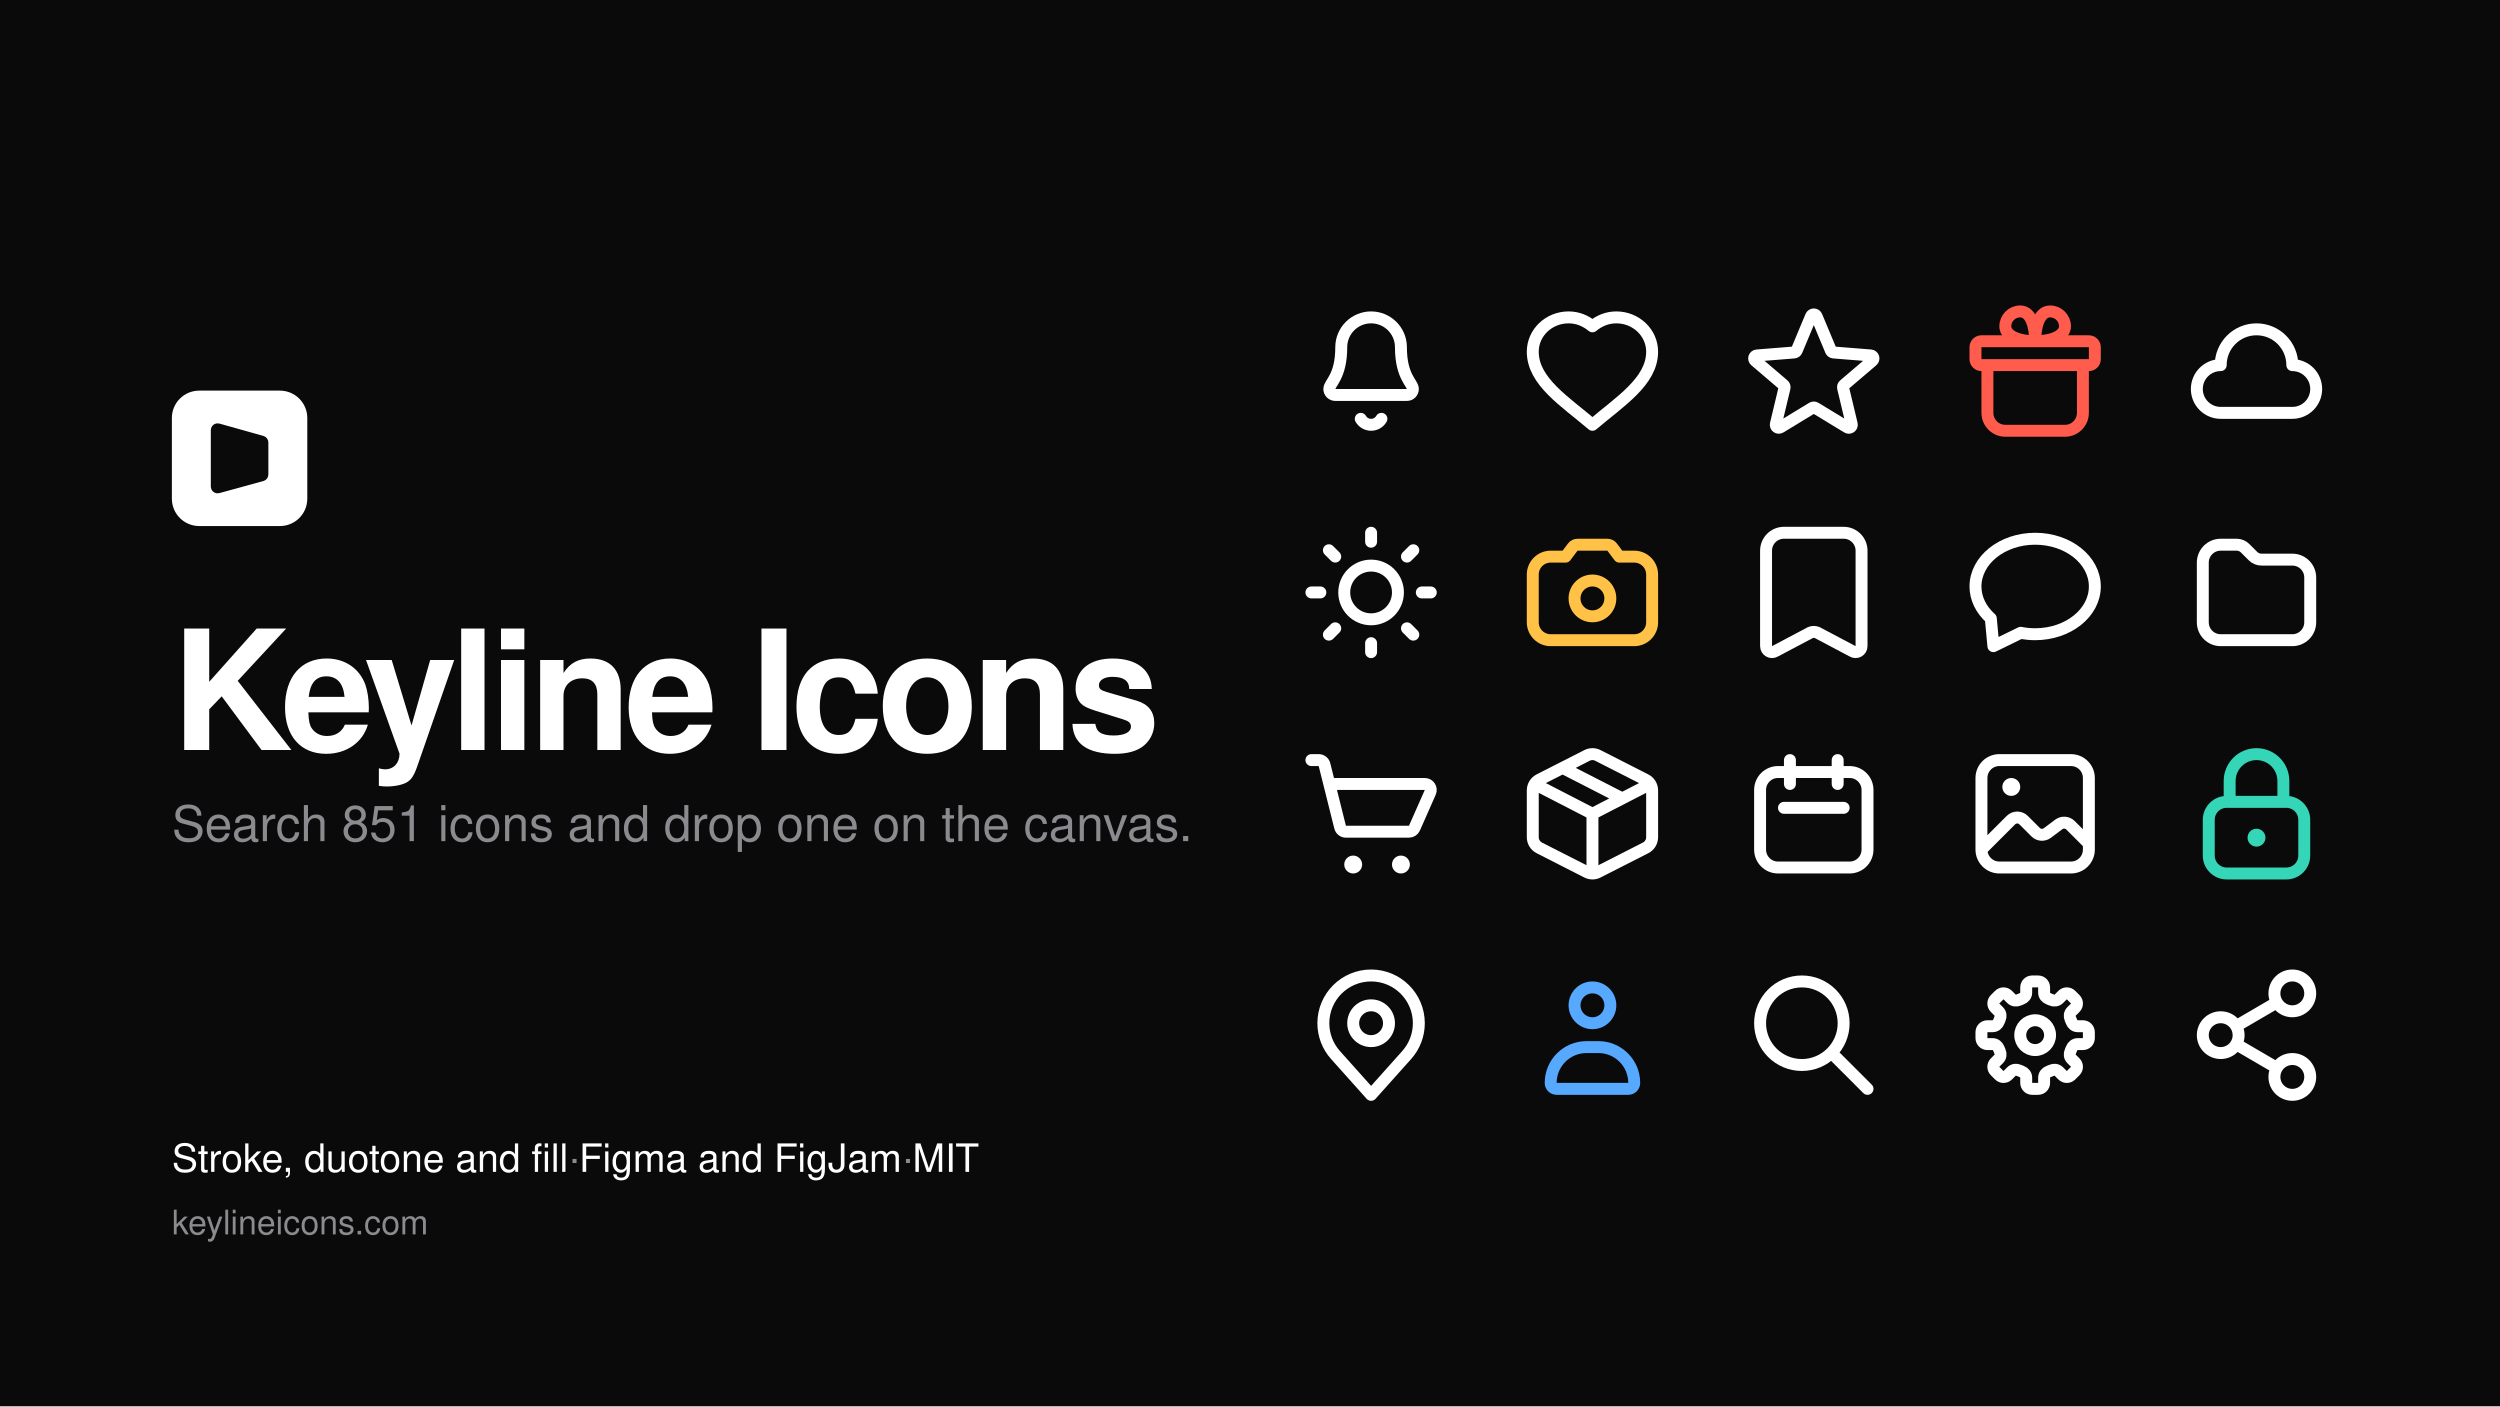
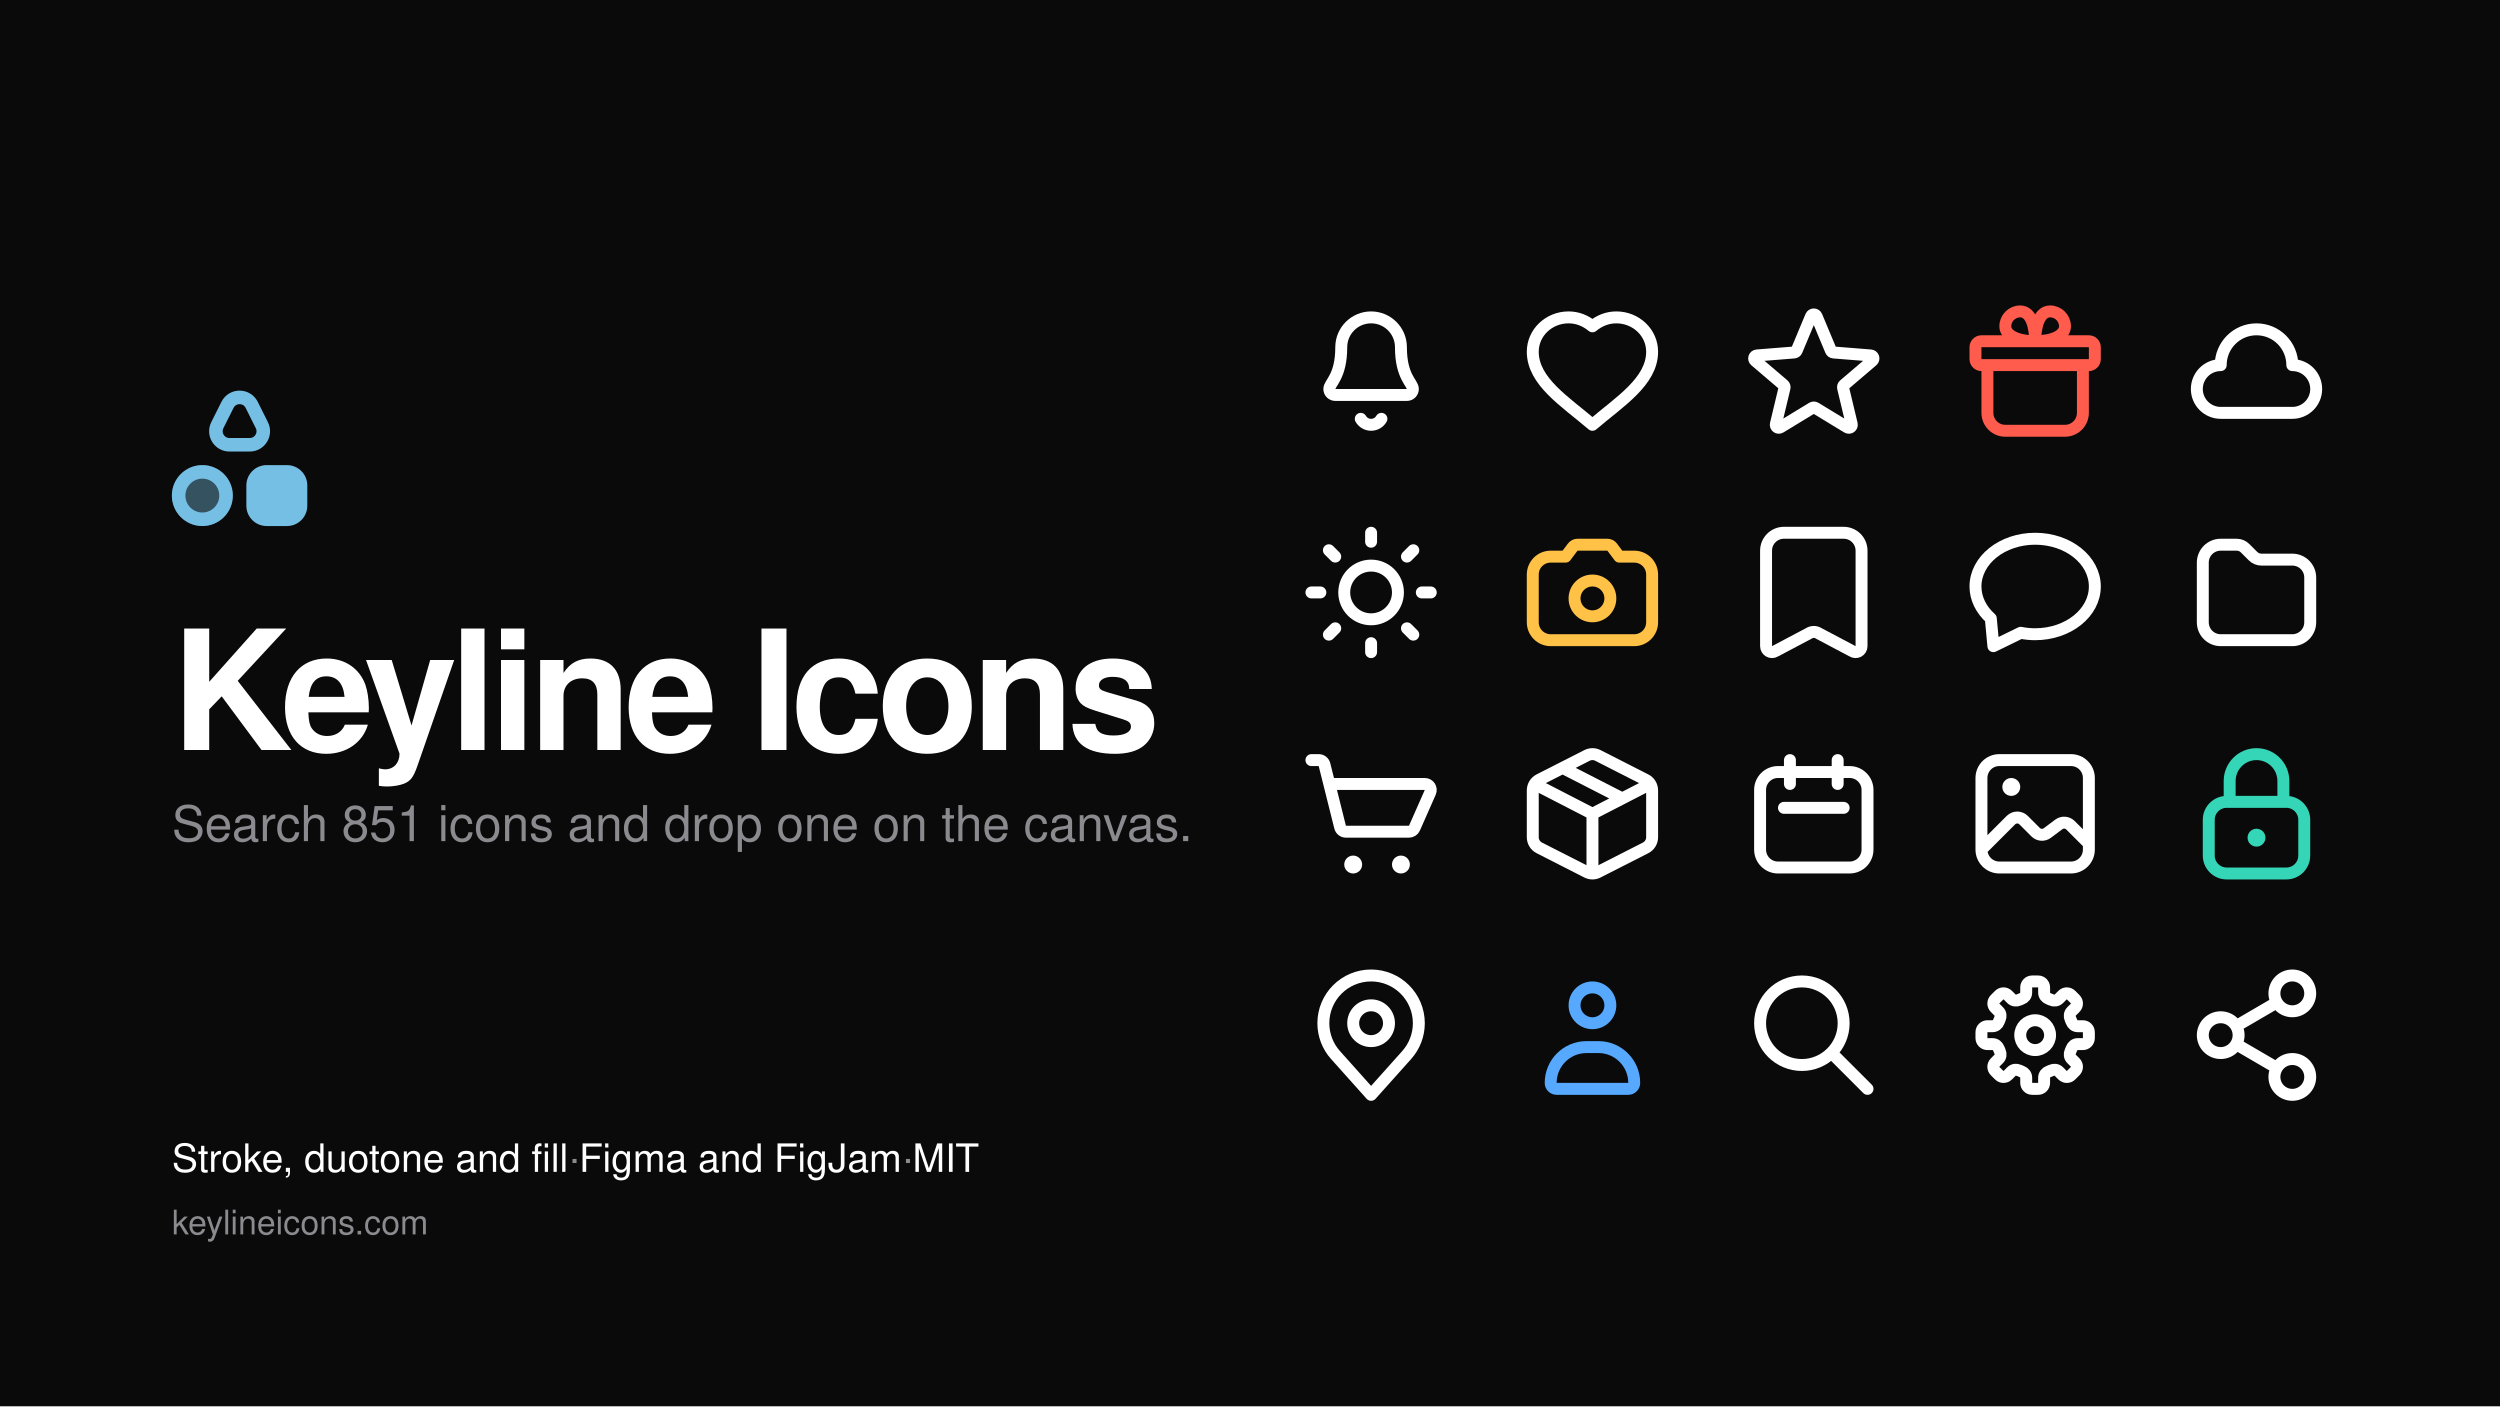
<svg xmlns="http://www.w3.org/2000/svg" width="1920" height="1080" viewBox="0 0 1920 1080">
  <rect width="1920" height="1080" fill="#0a0a0a" />
  <g transform="translate(998 230)" color="#ffffff">
    <g transform="scale(4.583333)" fill="none" stroke="currentColor" stroke-width="2" stroke-linecap="round" stroke-linejoin="round">
      <path d="M12 3C14.761 3 17 5.239 17 8C17 13 19 14 19 15C19 15.552 18.552 16 18 16H6C5.448 16 5 15.552 5 15C5 14 7 13 7 8C7 5.239 9.239 3 12 3ZM10.268 20C10.625 20.619 11.286 21 12 21C12.714 21 13.375 20.619 13.732 20" />
    </g>
  </g>
  <g transform="translate(1168 230)" color="#ffffff">
    <g transform="scale(4.583333)" fill="none" stroke="currentColor" stroke-width="2" stroke-linecap="round" stroke-linejoin="round">
      <path d="M12 21C7.438 17.103 2 13.75 2 8.75C2 5.574 4.686 3 8 3C9.5 3 10.843 3.546 12 4.5C13.157 3.546 14.5 3 16 3C19.314 3 22 5.574 22 8.75C22 13.75 16.562 17.103 12 21Z" fill="none" />
    </g>
  </g>
  <g transform="translate(1338 230)" color="#ffffff">
    <g transform="scale(4.583333)" fill="none" stroke="currentColor" stroke-width="2" stroke-linecap="round" stroke-linejoin="round">
      <path d="M11.539 2.807C11.616 2.621 11.798 2.5 12 2.5C12.202 2.5 12.384 2.621 12.461 2.807L14.87 8.574C14.942 8.747 15.105 8.865 15.292 8.88L21.54 9.379C21.741 9.395 21.913 9.531 21.976 9.723C22.038 9.916 21.978 10.127 21.825 10.258L17.067 14.316C16.924 14.438 16.861 14.63 16.905 14.813L18.359 20.884C18.406 21.08 18.331 21.285 18.168 21.404C18.004 21.523 17.786 21.532 17.613 21.427L12.26 18.171C12.1 18.074 11.9 18.074 11.74 18.171L6.387 21.427C6.214 21.532 5.996 21.523 5.832 21.404C5.669 21.285 5.594 21.08 5.641 20.884L7.095 14.813C7.138 14.63 7.076 14.438 6.933 14.316L2.175 10.258C2.022 10.127 1.962 9.916 2.024 9.723C2.087 9.531 2.259 9.395 2.46 9.379L8.708 8.88C8.895 8.865 9.058 8.747 9.13 8.574Z" />
    </g>
  </g>
  <g transform="translate(1508 230)" color="#ff5c4d">
    <g transform="scale(4.583333)" fill="none" stroke="currentColor" stroke-width="2" stroke-linecap="round" stroke-linejoin="round">
      <path d="M12 7H3C2.448 7 2 7.448 2 8V10C2 10.552 2.448 11 3 11H21C21.552 11 22 10.552 22 10V8C22 7.448 21.552 7 21 7H12ZM12 7C9 7 7 6 7 4.5C7 3.119 8.119 2 9.5 2C11.5 2 12 5 12 7ZM12 7C15 7 17 6 17 4.5C17 3.119 15.881 2 14.5 2C12.5 2 12 5 12 7ZM4 11V19C4 20.657 5.343 22 7 22H17C18.657 22 20 20.657 20 19V11H4Z" />
    </g>
  </g>
  <g transform="translate(1678 230)" color="#ffffff">
    <g transform="scale(4.583333)" fill="none" stroke="currentColor" stroke-width="2" stroke-linecap="round" stroke-linejoin="round">
      <path d="M6 19L18 19C20.209 19 22 17.209 22 15C22 12.791 20.209 11 18 11C18 7.686 15.314 5 12 5C8.686 5 6 7.686 6 11C3.791 11 2 12.791 2 15C2 17.209 3.791 19 6 19Z" fill="none" />
    </g>
  </g>
  <g transform="translate(998 400)" color="#ffffff">
    <g transform="scale(4.583333)" fill="none" stroke="currentColor" stroke-width="2" stroke-linecap="round" stroke-linejoin="round">
      <path d="M16.5 12C16.5 14.485 14.485 16.5 12 16.5C9.515 16.5 7.5 14.485 7.5 12C7.5 9.515 9.515 7.5 12 7.5C14.485 7.5 16.5 9.515 16.5 12ZM20.5 12L22 12M18.01 18.01L19.071 19.071M12 20.5L12 22M5.99 18.01L4.929 19.071M3.5 12L2 12M5.99 5.99L4.929 4.929M12 3.5L12 2M18.01 5.99L19.071 4.929" fill="none" />
    </g>
  </g>
  <g transform="translate(1168 400)" color="#ffc247">
    <g transform="scale(4.583333)" fill="none" stroke="currentColor" stroke-width="2" stroke-linecap="round" stroke-linejoin="round">
      <path d="M2 9C2 7.343 3.343 6 5 6L7.5 6L8.7 4.4C8.889 4.148 9.185 4 9.5 4L14.5 4C14.815 4 15.111 4.148 15.3 4.4L16.5 6L19 6C20.657 6 22 7.343 22 9L22 17C22 18.657 20.657 20 19 20L5 20C3.343 20 2 18.657 2 17ZM15 13C15 14.657 13.657 16 12 16C10.343 16 9 14.657 9 13C9 11.343 10.343 10 12 10C13.657 10 15 11.343 15 13Z" />
    </g>
  </g>
  <g transform="translate(1338 400)" color="#ffffff">
    <g transform="scale(4.583333)" fill="none" stroke="currentColor" stroke-width="2" stroke-linecap="round" stroke-linejoin="round">
      <path d="M4 5C4 3.343 5.343 2 7 2L17 2C18.657 2 20 3.343 20 5L20 20.998C20 21.79 19.125 22.267 18.459 21.84L12.811 18.851C12.317 18.534 11.683 18.534 11.189 18.851L5.541 21.84C4.875 22.267 4 21.79 4 20.998Z" />
    </g>
  </g>
  <g transform="translate(1508 400)" color="#ffffff">
    <g transform="scale(4.583333)" fill="none" stroke="currentColor" stroke-width="2" stroke-linecap="round" stroke-linejoin="round">
      <path d="M4.569 16.353 C2.915 14.884 2 12.977 2 11 C2 6.582 6.477 3 12 3 C17.523 3 22 6.582 22 11 C22 15.418 17.523 19 12 19 C11.184 19 10.372 18.92 9.581 18.762 L5 21 L4.569 16.353 Z" fill="none" />
    </g>
  </g>
  <g transform="translate(1678 400)" color="#ffffff">
    <g transform="scale(4.583333)" fill="none" stroke="currentColor" stroke-width="2" stroke-linecap="round" stroke-linejoin="round">
      <path d="M3 7C3 5.343 4.343 4 6 4L8.672 4C9.202 4 9.711 4.211 10.086 4.586L11.414 5.914C11.789 6.289 12.298 6.5 12.828 6.5L18 6.5C19.657 6.5 21 7.843 21 9.5L21 17C21 18.657 19.657 20 18 20L6 20C4.343 20 3 18.657 3 17Z" />
    </g>
  </g>
  <g transform="translate(998 570)" color="#ffffff">
    <g transform="scale(4.583333)" fill="none" stroke="currentColor" stroke-width="2" stroke-linecap="round" stroke-linejoin="round">
      <path d="M2 3H3.219C3.678 3 4.078 3.312 4.189 3.757L5 7M5 7H20.998C21.72 7 22.204 7.743 21.913 8.404L19.263 14.404C19.103 14.766 18.744 15 18.348 15H7.781C7.322 15 6.922 14.688 6.811 14.242L5 7Z" />
      <path d="M10.5 20.5C10.5 21.328 9.828 22 9 22C8.172 22 7.5 21.328 7.5 20.5C7.5 19.672 8.172 19 9 19C9.828 19 10.5 19.672 10.5 20.5ZM18.5 20.5C18.5 21.328 17.828 22 17 22C16.172 22 15.5 21.328 15.5 20.5C15.5 19.672 16.172 19 17 19C17.828 19 18.5 19.672 18.5 20.5Z" fill="currentColor" stroke="none" />
    </g>
  </g>
  <g transform="translate(1168 570)" color="#ffffff">
    <g transform="scale(4.583333)" fill="none" stroke="currentColor" stroke-width="2" stroke-linecap="round" stroke-linejoin="round">
      <path d="M2.308 7.007L12 12M12 12L21.692 7.007M12 12L12 22M7 4.302L17 9.424M12.908 2.218L20.907 6.291C21.578 6.633 22 7.321 22 8.074L22 15.926C22 16.679 21.578 17.367 20.907 17.709L12.908 21.782C12.337 22.073 11.663 22.073 11.092 21.782L3.092 17.709C2.422 17.367 2 16.679 2 15.926L2 8.074C2 7.321 2.422 6.633 3.092 6.291L11.092 2.218C11.663 1.927 12.337 1.927 12.908 2.218Z" />
    </g>
  </g>
  <g transform="translate(1338 570)" color="#ffffff">
    <g transform="scale(4.583333)" fill="none" stroke="currentColor" stroke-width="2" stroke-linecap="round" stroke-linejoin="round">
      <path d="M6 5H18C19.657 5 21 6.343 21 8V18C21 19.657 19.657 21 18 21H6C4.343 21 3 19.657 3 18V8C3 6.343 4.343 5 6 5ZM7 11H17M8 3V7M16 3V7" />
    </g>
  </g>
  <g transform="translate(1508 570)" color="#ffffff">
    <g transform="scale(4.583333)" fill="none" stroke="currentColor" stroke-width="2" stroke-linecap="round" stroke-linejoin="round">
      <path d="M6 3L18 3C19.657 3 21 4.343 21 6L21 18C21 19.657 19.657 21 18 21L6 21C4.343 21 3 19.657 3 18L3 6C3 4.343 4.343 3 6 3ZM3 18L7.939 13.061C8.525 12.475 9.475 12.475 10.061 13.061L12.08 15.08C12.608 15.608 13.444 15.667 14.041 15.219L15.959 13.781C16.556 13.333 17.392 13.392 17.92 13.92L21 17" />
      <path d="M9.5 7.5C9.5 8.328 8.828 9 8 9C7.172 9 6.5 8.328 6.5 7.5C6.5 6.672 7.172 6 8 6C8.828 6 9.5 6.672 9.5 7.5Z" fill="currentColor" stroke="none" />
    </g>
  </g>
  <g transform="translate(1678 570)" color="#35d6b8">
    <g transform="scale(4.583333)" fill="none" stroke="currentColor" stroke-width="2" stroke-linecap="round" stroke-linejoin="round">
      <path d="M7.5 10V6.5C7.5 4.015 9.515 2 12 2C14.485 2 16.5 4.015 16.5 6.5V10M4 13V19C4 20.657 5.343 22 7 22H17C18.657 22 20 20.657 20 19V13C20 11.343 18.657 10 17 10H7C5.343 10 4 11.343 4 13Z" />
      <path d="M13.5 16C13.5 16.828 12.828 17.5 12 17.5C11.172 17.5 10.5 16.828 10.5 16C10.5 15.172 11.172 14.5 12 14.5C12.828 14.5 13.5 15.172 13.5 16Z" fill="currentColor" stroke="none" />
    </g>
  </g>
  <g transform="translate(998 740)" color="#ffffff">
    <g transform="scale(4.583333)" fill="none" stroke="currentColor" stroke-width="2" stroke-linecap="round" stroke-linejoin="round">
      <path d="M17.963 15.333L12 22L6.037 15.333C4.725 13.867 4 11.968 4 10C4 5.582 7.582 2 12 2C16.418 2 20 5.582 20 10C20 11.968 19.275 13.867 17.963 15.333ZM15 10C15 11.657 13.657 13 12 13C10.343 13 9 11.657 9 10C9 8.343 10.343 7 12 7C13.657 7 15 8.343 15 10Z" />
    </g>
  </g>
  <g transform="translate(1168 740)" color="#57a9ff">
    <g transform="scale(4.583333)" fill="none" stroke="currentColor" stroke-width="2" stroke-linecap="round" stroke-linejoin="round">
      <path d="M11 14H13C16.314 14 19 16.686 19 20C19 20.552 18.552 21 18 21H6C5.448 21 5 20.552 5 20C5 16.686 7.686 14 11 14ZM12 4C13.657 4 15 5.343 15 7C15 8.657 13.657 10 12 10C10.343 10 9 8.657 9 7C9 5.343 10.343 4 12 4Z" />
    </g>
  </g>
  <g transform="translate(1338 740)" color="#ffffff">
    <g transform="scale(4.583333)" fill="none" stroke="currentColor" stroke-width="2" stroke-linecap="round" stroke-linejoin="round">
      <path d="M17 10C17 13.866 13.866 17 10 17C6.134 17 3 13.866 3 10C3 6.134 6.134 3 10 3C13.866 3 17 6.134 17 10ZM15 15L21 21" />
    </g>
  </g>
  <g transform="translate(1508 740)" color="#ffffff">
    <g transform="scale(4.583333)" fill="none" stroke="currentColor" stroke-width="2" stroke-linecap="round" stroke-linejoin="round">
      <path d="M13.5 4.885C13.5 5.348 13.822 5.743 14.257 5.904C14.412 5.962 14.565 6.025 14.714 6.093C15.136 6.287 15.643 6.235 15.971 5.908L16.597 5.282C16.987 4.892 17.62 4.892 18.011 5.282L18.718 5.989C19.108 6.38 19.108 7.013 18.717 7.403L18.092 8.028C17.764 8.356 17.712 8.864 17.906 9.285C17.975 9.435 18.038 9.587 18.096 9.743C18.257 10.178 18.652 10.5 19.116 10.5L20 10.5C20.552 10.5 21 10.948 21 11.5L21 12.5C21 13.052 20.552 13.5 20 13.5L19.116 13.5C18.652 13.5 18.257 13.822 18.096 14.257C18.038 14.412 17.975 14.565 17.906 14.714C17.712 15.136 17.764 15.643 18.092 15.971L18.718 16.597C19.108 16.987 19.108 17.62 18.718 18.011L18.011 18.718C17.62 19.108 16.987 19.108 16.597 18.718L15.971 18.092C15.643 17.764 15.136 17.712 14.714 17.906C14.565 17.974 14.412 18.038 14.257 18.095C13.822 18.256 13.5 18.651 13.5 19.114L13.5 20C13.5 20.552 13.052 21 12.5 21L11.5 21C10.948 21 10.5 20.552 10.5 20L10.5 19.114C10.5 18.651 10.178 18.256 9.743 18.095C9.587 18.038 9.435 17.975 9.285 17.906C8.864 17.712 8.356 17.764 8.028 18.092L7.403 18.717C7.013 19.108 6.38 19.108 5.989 18.718L5.282 18.011C4.892 17.62 4.892 16.987 5.282 16.597L5.908 15.971C6.235 15.643 6.287 15.136 6.093 14.714C6.025 14.565 5.962 14.412 5.904 14.257C5.743 13.822 5.348 13.5 4.885 13.5L4 13.5C3.448 13.5 3 13.052 3 12.5L3 11.5C3 10.948 3.448 10.5 4 10.5L4.885 10.5C5.348 10.5 5.743 10.178 5.904 9.743C5.961 9.587 6.024 9.435 6.093 9.285C6.287 8.864 6.235 8.356 5.907 8.028L5.282 7.403C4.892 7.013 4.892 6.38 5.282 5.989L5.989 5.282C6.38 4.892 7.013 4.892 7.403 5.282L8.028 5.907C8.356 6.235 8.864 6.287 9.285 6.093C9.435 6.024 9.587 5.961 9.743 5.904C10.178 5.743 10.5 5.348 10.5 4.885L10.5 4C10.5 3.448 10.948 3 11.5 3L12.5 3C13.052 3 13.5 3.448 13.5 4L13.5 4.885ZM12 9.5C13.381 9.5 14.5 10.619 14.5 12C14.5 13.381 13.381 14.5 12 14.5C10.619 14.5 9.5 13.381 9.5 12C9.5 10.619 10.619 9.5 12 9.5Z" />
    </g>
  </g>
  <g transform="translate(1678 740)" color="#ffffff">
    <g transform="scale(4.583333)" fill="none" stroke="currentColor" stroke-width="2" stroke-linecap="round" stroke-linejoin="round">
      <path d="M9.455 9.985L14.545 7.016M9.455 14.015L14.545 16.985M21 5C21 6.657 19.657 8 18 8C16.343 8 15 6.657 15 5C15 3.343 16.343 2 18 2C19.657 2 21 3.343 21 5ZM9 12C9 13.657 7.657 15 6 15C4.343 15 3 13.657 3 12C3 10.343 4.343 9 6 9C7.657 9 9 10.343 9 12ZM21 19C21 20.657 19.657 22 18 22C16.343 22 15 20.657 15 19C15 17.343 16.343 16 18 16C19.657 16 21 17.343 21 19Z" />
    </g>
  </g>
-   <g transform="translate(132 300) scale(2.6)">
-     <path d="M31.916 0H8.079C3.615 0 0 3.615 0 8.08V31.925C0 36.385 3.615 40 8.079 40H31.921C36.38 40 40 36.385 40 31.92V8.08C39.995 3.615 36.38 0 31.916 0Z" fill="#ffffff" />
-     <path d="M13 28.345V11.66C13 11.328 13.316 11.089 13.635 11.178L26.635 14.827C26.851 14.887 27 15.084 27 15.308V24.781C27 25.006 26.849 25.204 26.632 25.263L13.632 28.827C13.314 28.914 13 28.674 13 28.345Z" fill="#0a0a0a" stroke="#0a0a0a" stroke-width="3" stroke-linecap="round" />
+   <g transform="translate(132 300) scale(5.2) translate(-2 -2)" color="#76bfe4">
+     <path d="M10.212 4.106 C10.949 2.631 13.053 2.631 13.79 4.106 L15.288 7.104 C15.953 8.434 14.986 9.998 13.499 9.998 L10.503 9.998 C9.016 9.998 8.049 8.434 8.713 7.104 L10.212 4.106 Z" fill="none" stroke="currentColor" stroke-width="2" stroke-linecap="round" stroke-linejoin="round" />
+     <path d="M6.5 13C8.985 13 11 15.015 11 17.5C11 19.985 8.985 22 6.5 22C4.015 22 2 19.985 2 17.5C2 15.015 4.015 13 6.5 13Z" fill="currentColor" fill-opacity="0.4" />
+     <path d="M10 17.5C10 19.433 8.433 21 6.5 21C4.567 21 3 19.433 3 17.5C3 15.567 4.567 14 6.5 14C8.433 14 10 15.567 10 17.5Z" fill="none" stroke="currentColor" stroke-width="2" stroke-linecap="round" stroke-linejoin="round" />
+     <path d="M19 13C20.657 13 22 14.343 22 16L22 19C22 20.657 20.657 22 19 22L16 22C14.343 22 13 20.657 13 19L13 16C13 14.343 14.343 13 16 13L19 13Z" fill="currentColor" />
  </g>
  <text x="132" y="576" font-family="-apple-system, BlinkMacSystemFont, 'Segoe UI', Helvetica, Arial, sans-serif" font-size="128" font-weight="600" letter-spacing="-5" fill="#ffffff">Keyline Icons</text>
  <text x="132" y="646" font-family="-apple-system, BlinkMacSystemFont, 'Segoe UI', Helvetica, Arial, sans-serif" font-size="38" fill="#8a8a8f">Search 851 icons and drop one on the canvas.</text>
  <text x="132" y="900" font-family="-apple-system, BlinkMacSystemFont, 'Segoe UI', Helvetica, Arial, sans-serif" font-size="30" font-weight="500" fill="#ffffff">Stroke, duotone and fill<tspan fill="#8a8a8f">  ·  </tspan>Figma and FigJam<tspan fill="#8a8a8f">  ·  </tspan>MIT</text>
  <text x="132" y="948" font-family="-apple-system, BlinkMacSystemFont, 'Segoe UI', Helvetica, Arial, sans-serif" font-size="26" fill="#8a8a8f">keylineicons.com</text>
</svg>
